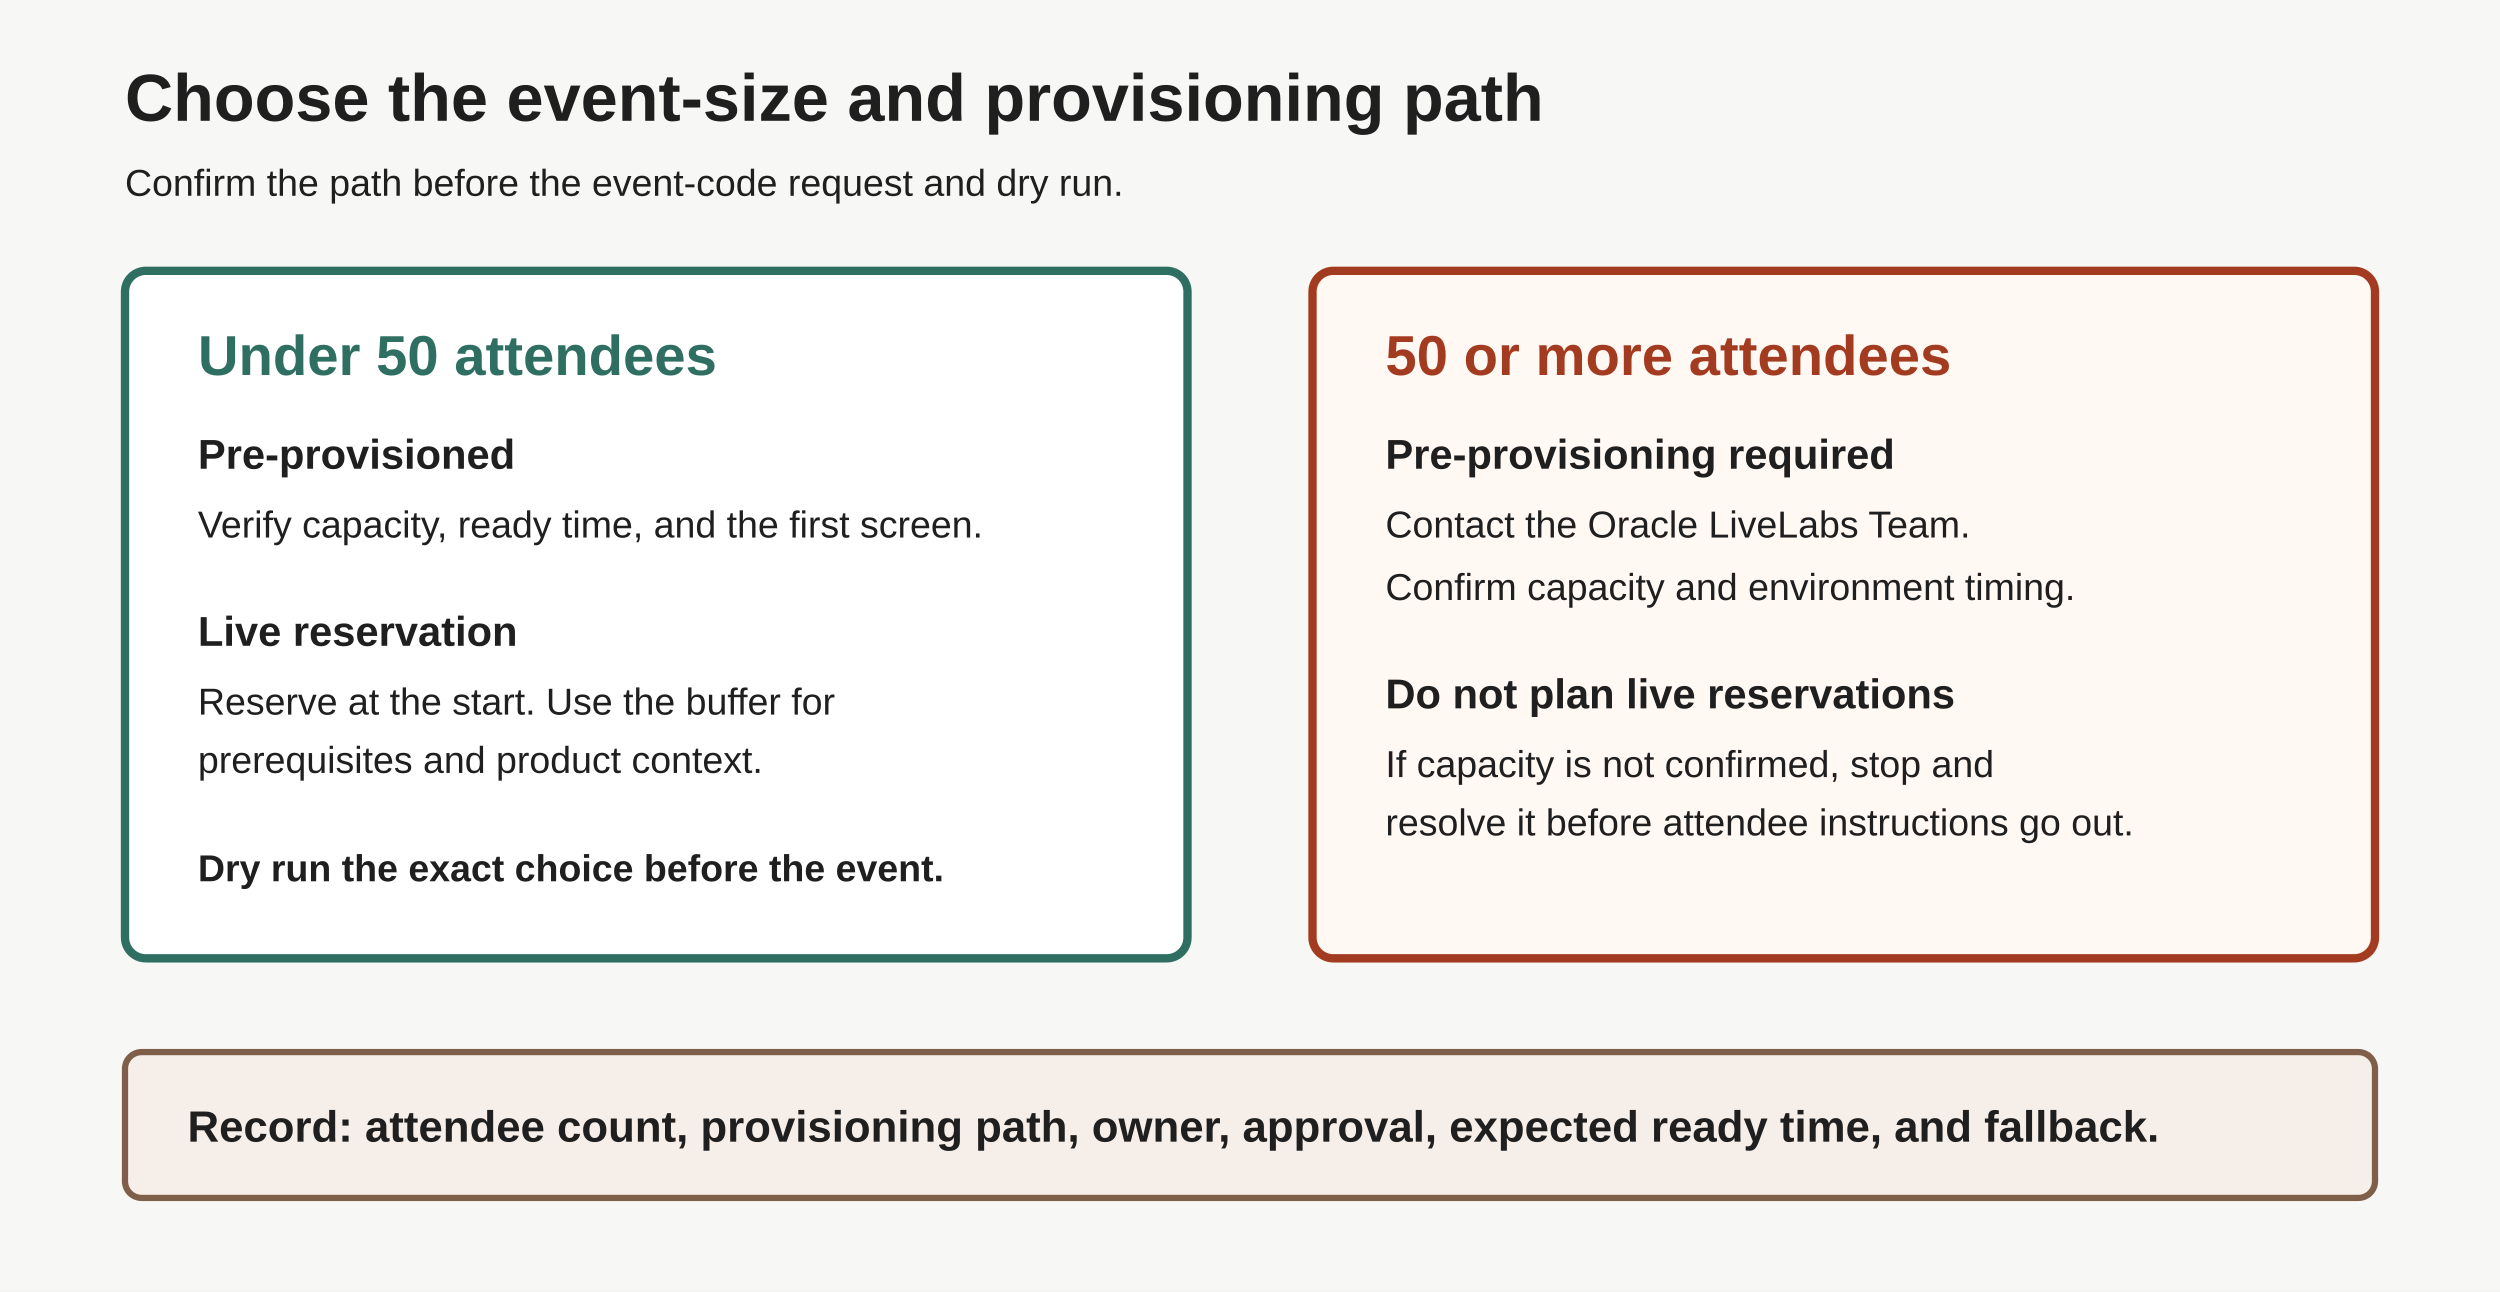
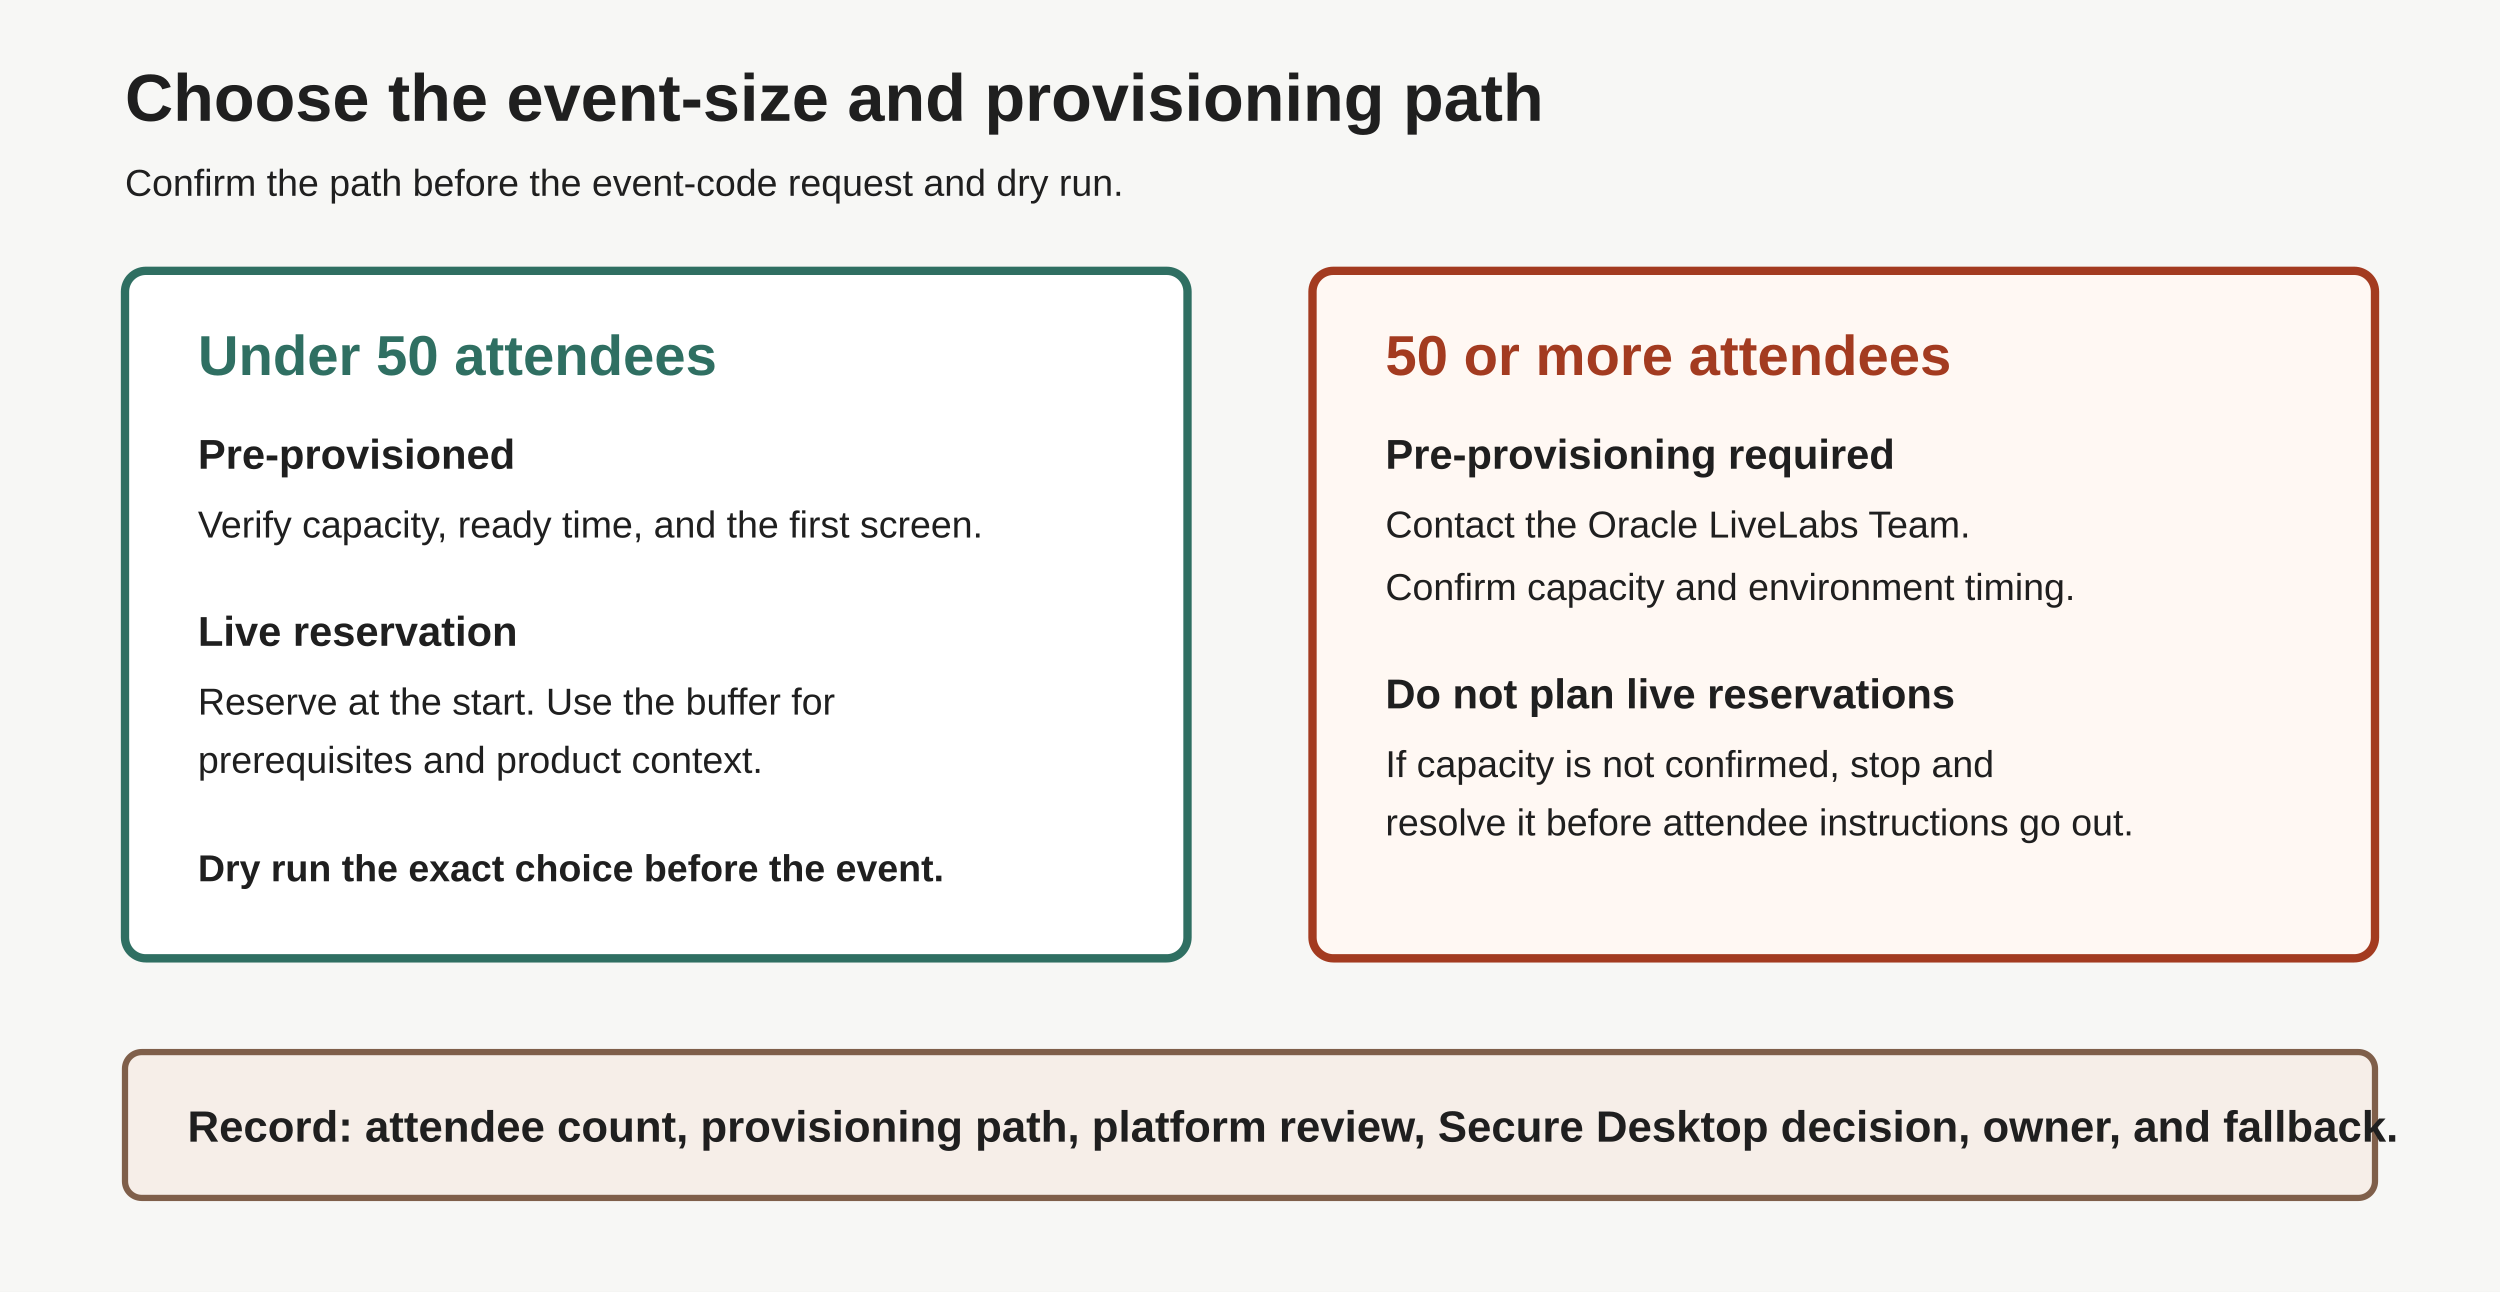
<svg xmlns="http://www.w3.org/2000/svg" width="1200" height="620" viewBox="0 0 1200 620" role="img" aria-labelledby="title desc">
  <rect width="1200" height="620" fill="#f7f7f5" />
  <g font-family="Arial, sans-serif" fill="#1f1f1f">
    <text x="60" y="58" font-size="32" font-weight="700">Choose the event-size and provisioning path</text>
    <text x="60" y="94" font-size="18">Confirm the path before the event-code request and dry run.</text>
    <rect x="60" y="130" width="510" height="330" rx="10" fill="#ffffff" stroke="#2f6f62" stroke-width="4" />
    <text x="95" y="180" font-size="27" font-weight="700" fill="#2f6f62">Under 50 attendees</text>
    <text x="95" y="225" font-size="20" font-weight="700">Pre-provisioned</text>
    <text x="95" y="258" font-size="18">Verify capacity, ready time, and the first screen.</text>
    <text x="95" y="310" font-size="20" font-weight="700">Live reservation</text>
    <text x="95" y="343" font-size="18">Reserve at the start. Use the buffer for</text>
    <text x="95" y="371" font-size="18">prerequisites and product context.</text>
    <text x="95" y="423" font-size="18" font-weight="700">Dry run the exact choice before the event.</text>
    <rect x="630" y="130" width="510" height="330" rx="10" fill="#fff8f3" stroke="#a33b20" stroke-width="4" />
    <text x="665" y="180" font-size="27" font-weight="700" fill="#a33b20">50 or more attendees</text>
    <text x="665" y="225" font-size="20" font-weight="700">Pre-provisioning required</text>
    <text x="665" y="258" font-size="18">Contact the Oracle LiveLabs Team.</text>
    <text x="665" y="288" font-size="18">Confirm capacity and environment timing.</text>
    <text x="665" y="340" font-size="20" font-weight="700">Do not plan live reservations</text>
    <text x="665" y="373" font-size="18">If capacity is not confirmed, stop and</text>
    <text x="665" y="401" font-size="18">resolve it before attendee instructions go out.</text>
    <rect x="60" y="505" width="1080" height="70" rx="8" fill="#f6eee8" stroke="#7f5f4a" stroke-width="3" />
-     <text x="90" y="548" font-size="21" font-weight="700">Record: attendee count, provisioning path, owner, approval, expected ready time, and fallback.</text>
+     <text x="90" y="548" font-size="21" font-weight="700">Record: attendee count, provisioning path, platform review, Secure Desktop decision, owner, and fallback.</text>
  </g>
</svg>
